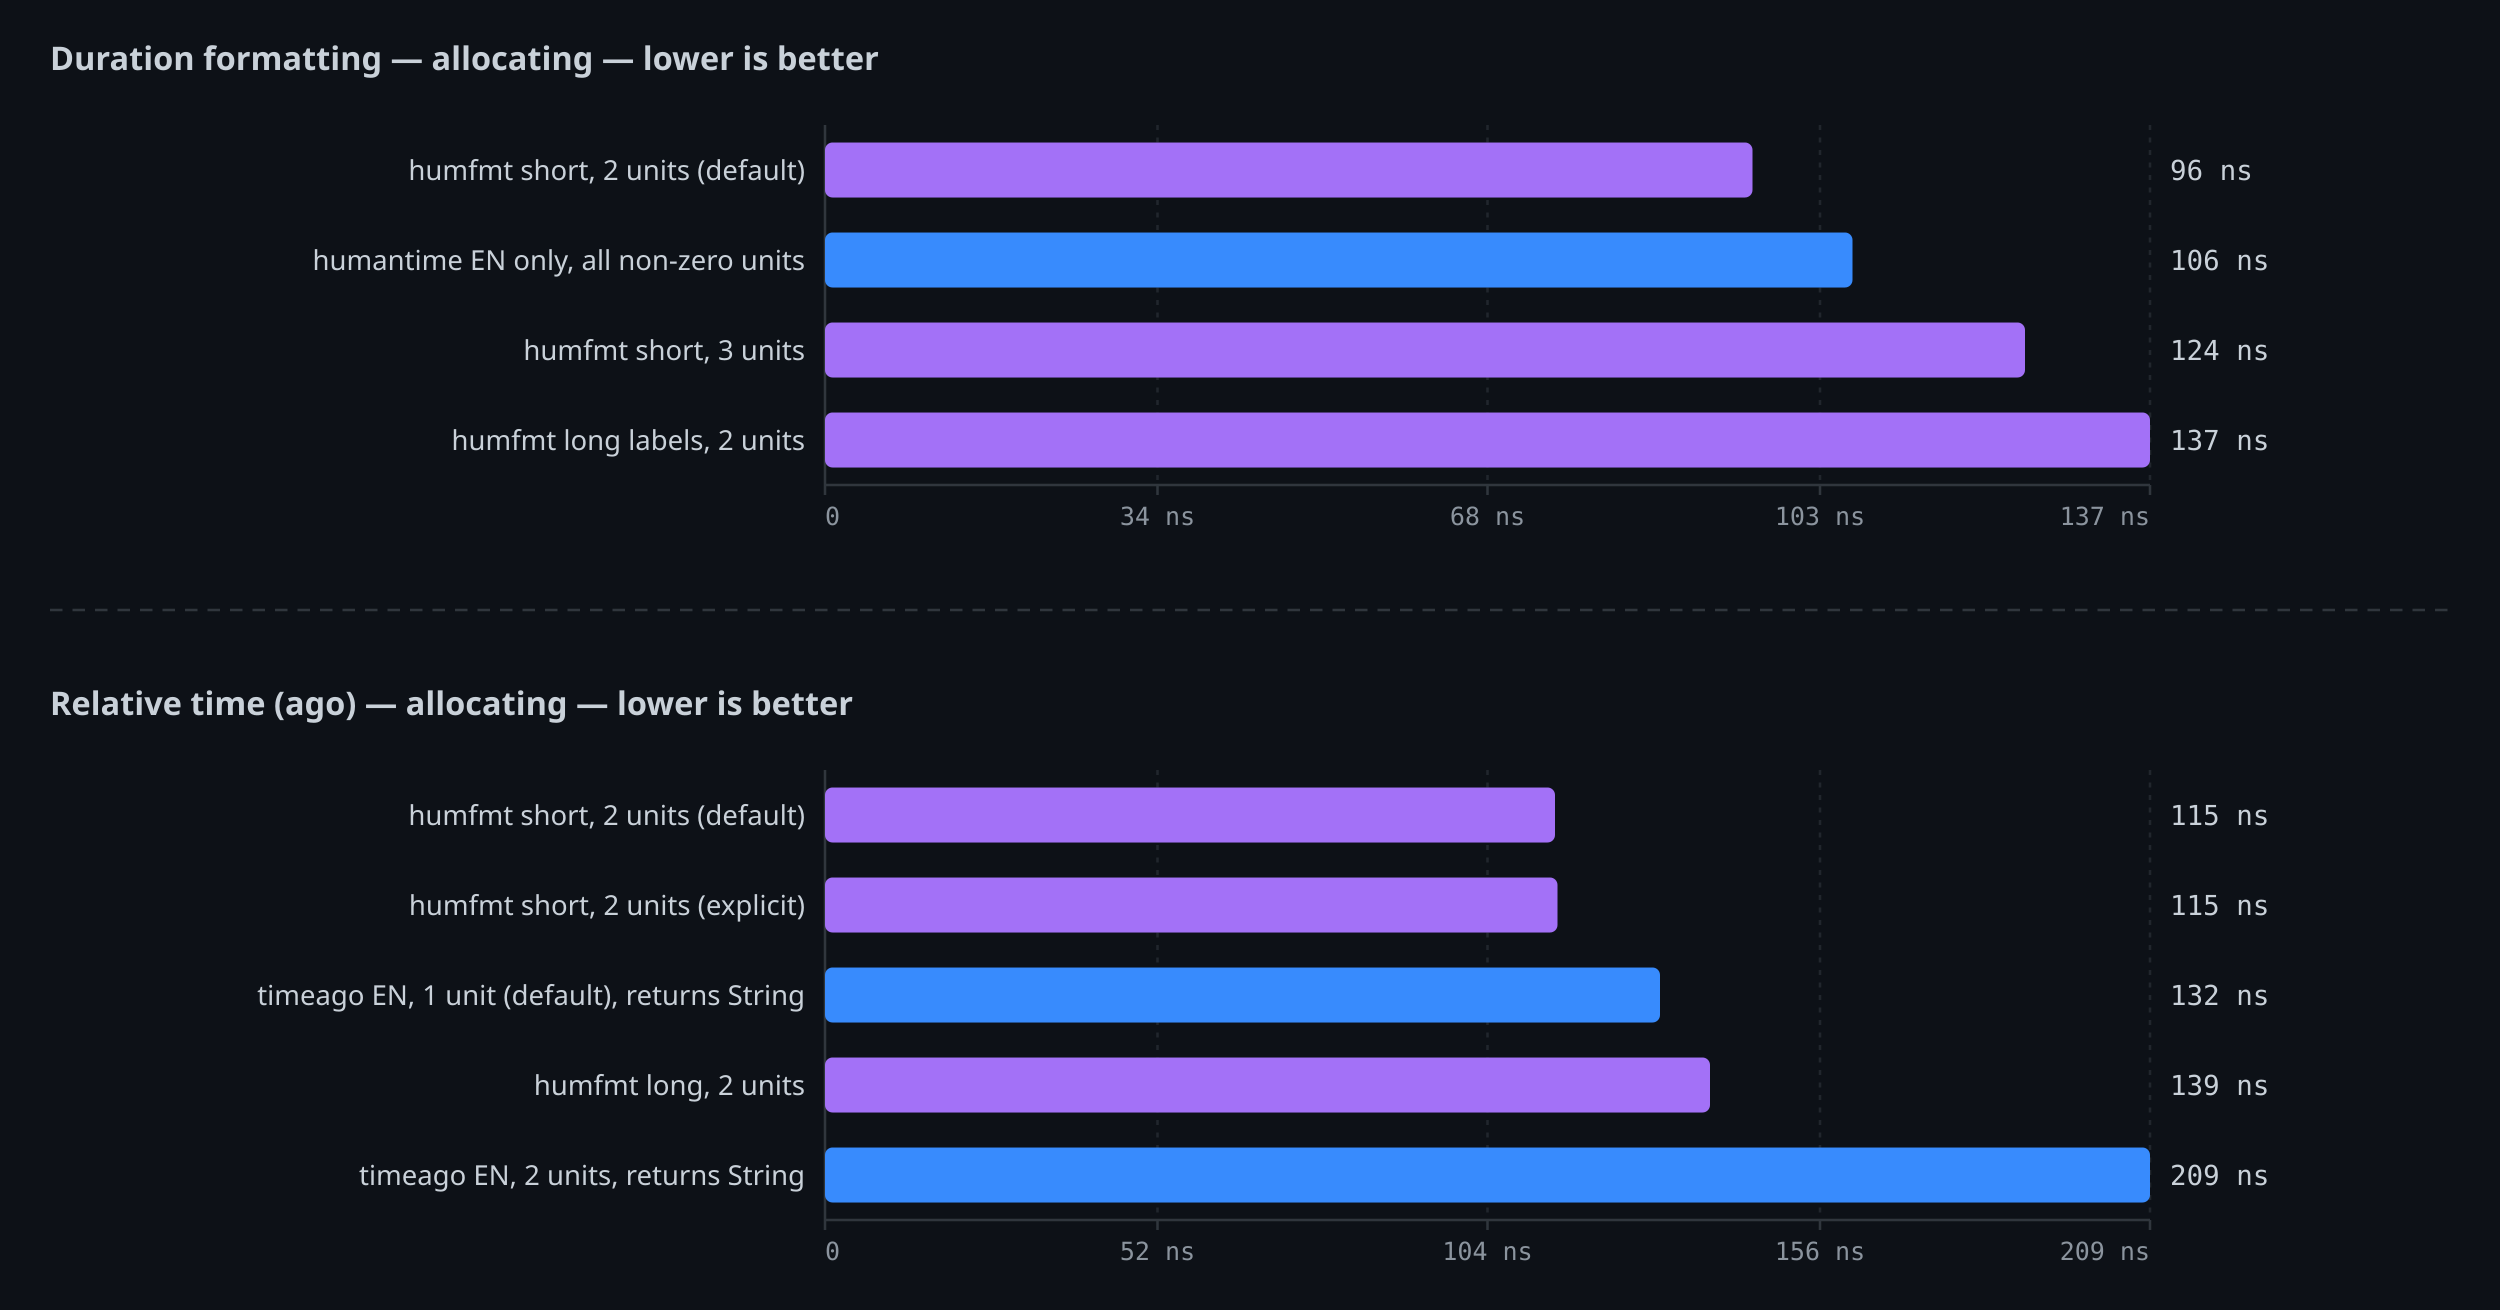
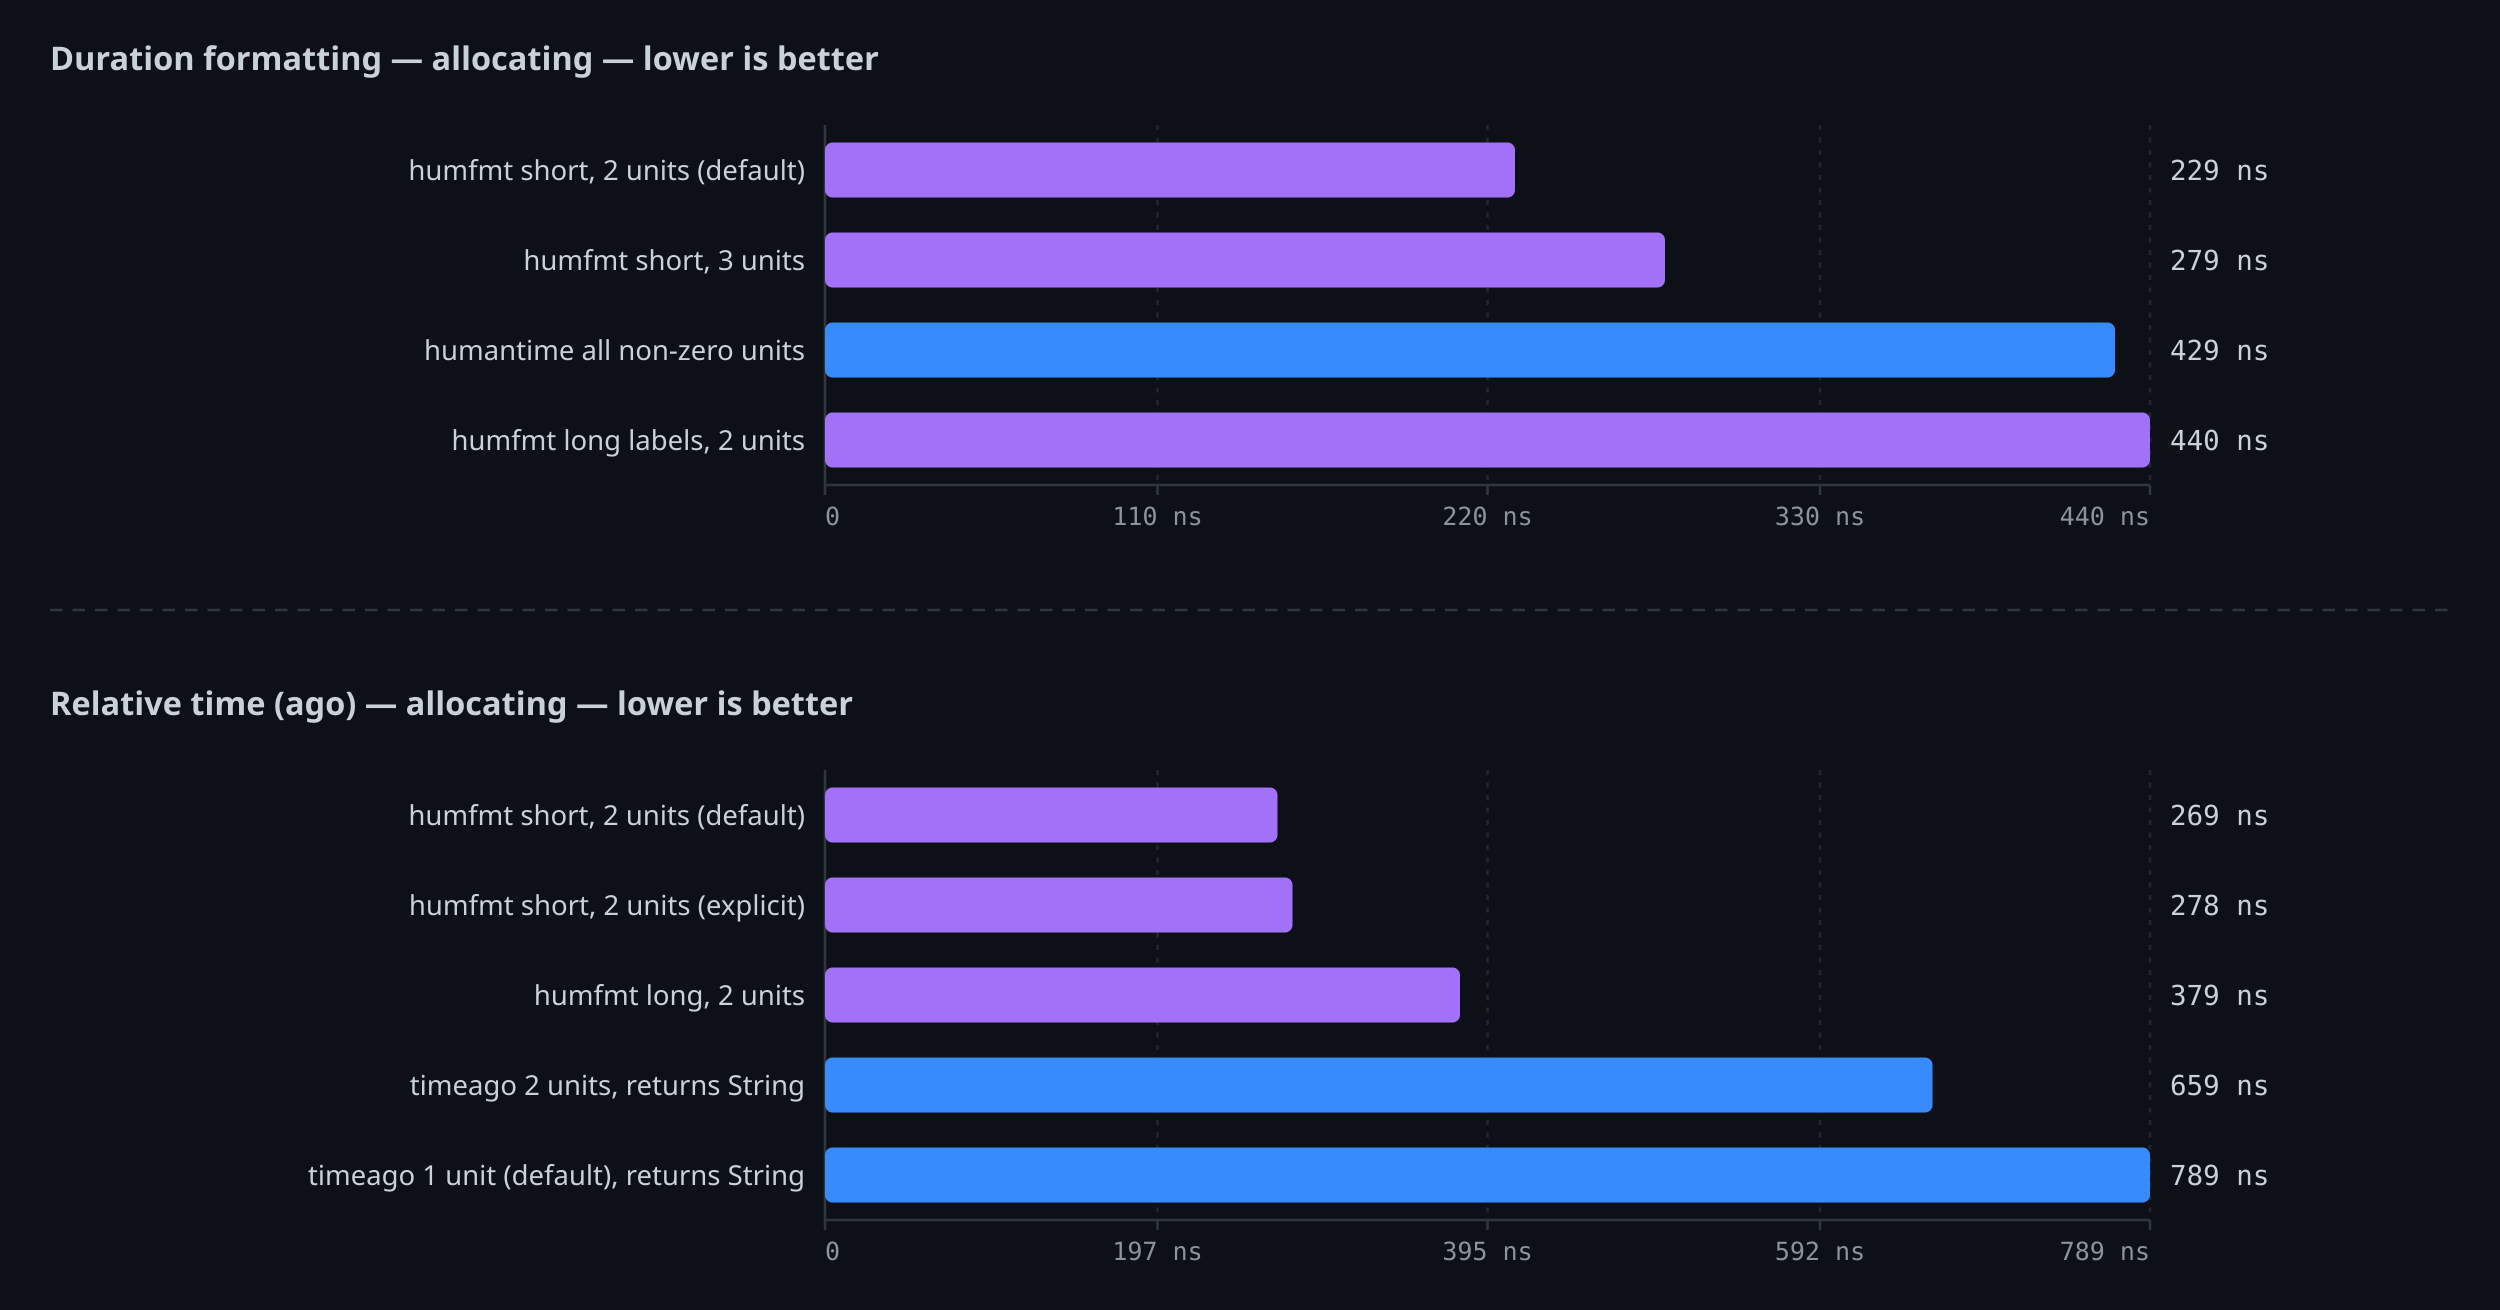
<svg xmlns="http://www.w3.org/2000/svg" width="1000" height="524" viewBox="0 0 1000 524">
  <rect width="100%" height="100%" fill="#0d1117" />
  <text x="20" y="28" fill="#c9d1d9" font-family="ui-sans-serif,system-ui,sans-serif" font-size="13" font-weight="600">Duration formatting — allocating — lower is better</text>
  <line x1="330" y1="50" x2="330" y2="194" stroke="#30363d" stroke-width="1" />
  <line x1="330" y1="194" x2="860" y2="194" stroke="#30363d" stroke-width="1" />
  <line x1="330" y1="194" x2="330" y2="198" stroke="#30363d" stroke-width="1" />
  <text x="330" y="210" fill="#8b949e" font-family="ui-monospace,monospace" font-size="10" text-anchor="start">0</text>
  <line x1="463" y1="50" x2="463" y2="194" stroke="#21262d" stroke-width="1" stroke-dasharray="2 3" />
  <line x1="463" y1="194" x2="463" y2="198" stroke="#30363d" stroke-width="1" />
-   <text x="463" y="210" fill="#8b949e" font-family="ui-monospace,monospace" font-size="10" text-anchor="middle">34 ns</text>
+   <text x="463" y="210" fill="#8b949e" font-family="ui-monospace,monospace" font-size="10" text-anchor="middle">110 ns</text>
  <line x1="595" y1="50" x2="595" y2="194" stroke="#21262d" stroke-width="1" stroke-dasharray="2 3" />
  <line x1="595" y1="194" x2="595" y2="198" stroke="#30363d" stroke-width="1" />
-   <text x="595" y="210" fill="#8b949e" font-family="ui-monospace,monospace" font-size="10" text-anchor="middle">68 ns</text>
+   <text x="595" y="210" fill="#8b949e" font-family="ui-monospace,monospace" font-size="10" text-anchor="middle">220 ns</text>
  <line x1="728" y1="50" x2="728" y2="194" stroke="#21262d" stroke-width="1" stroke-dasharray="2 3" />
  <line x1="728" y1="194" x2="728" y2="198" stroke="#30363d" stroke-width="1" />
-   <text x="728" y="210" fill="#8b949e" font-family="ui-monospace,monospace" font-size="10" text-anchor="middle">103 ns</text>
+   <text x="728" y="210" fill="#8b949e" font-family="ui-monospace,monospace" font-size="10" text-anchor="middle">330 ns</text>
  <line x1="860" y1="50" x2="860" y2="194" stroke="#21262d" stroke-width="1" stroke-dasharray="2 3" />
  <line x1="860" y1="194" x2="860" y2="198" stroke="#30363d" stroke-width="1" />
-   <text x="860" y="210" fill="#8b949e" font-family="ui-monospace,monospace" font-size="10" text-anchor="end">137 ns</text>
-   <rect x="330" y="57" width="371" height="22" fill="#a371f7" rx="3" />
+   <text x="860" y="210" fill="#8b949e" font-family="ui-monospace,monospace" font-size="10" text-anchor="end">440 ns</text>
+   <rect x="330" y="57" width="276" height="22" fill="#a371f7" rx="3" />
  <text x="322" y="72" fill="#c9d1d9" font-family="ui-sans-serif,system-ui,sans-serif" font-size="11" text-anchor="end">humfmt  short, 2 units (default)</text>
-   <text x="868" y="72" fill="#c9d1d9" font-family="ui-monospace,monospace" font-size="11">96 ns</text>
-   <rect x="330" y="93" width="411" height="22" fill="#388bfd" rx="3" />
-   <text x="322" y="108" fill="#c9d1d9" font-family="ui-sans-serif,system-ui,sans-serif" font-size="11" text-anchor="end">humantime  EN only, all non-zero units</text>
-   <text x="868" y="108" fill="#c9d1d9" font-family="ui-monospace,monospace" font-size="11">106 ns</text>
-   <rect x="330" y="129" width="480" height="22" fill="#a371f7" rx="3" />
-   <text x="322" y="144" fill="#c9d1d9" font-family="ui-sans-serif,system-ui,sans-serif" font-size="11" text-anchor="end">humfmt  short, 3 units</text>
-   <text x="868" y="144" fill="#c9d1d9" font-family="ui-monospace,monospace" font-size="11">124 ns</text>
+   <text x="868" y="72" fill="#c9d1d9" font-family="ui-monospace,monospace" font-size="11">229 ns</text>
+   <rect x="330" y="93" width="336" height="22" fill="#a371f7" rx="3" />
+   <text x="322" y="108" fill="#c9d1d9" font-family="ui-sans-serif,system-ui,sans-serif" font-size="11" text-anchor="end">humfmt  short, 3 units</text>
+   <text x="868" y="108" fill="#c9d1d9" font-family="ui-monospace,monospace" font-size="11">279 ns</text>
+   <rect x="330" y="129" width="516" height="22" fill="#388bfd" rx="3" />
+   <text x="322" y="144" fill="#c9d1d9" font-family="ui-sans-serif,system-ui,sans-serif" font-size="11" text-anchor="end">humantime  all non-zero units</text>
+   <text x="868" y="144" fill="#c9d1d9" font-family="ui-monospace,monospace" font-size="11">429 ns</text>
  <rect x="330" y="165" width="530" height="22" fill="#a371f7" rx="3" />
  <text x="322" y="180" fill="#c9d1d9" font-family="ui-sans-serif,system-ui,sans-serif" font-size="11" text-anchor="end">humfmt  long labels, 2 units</text>
-   <text x="868" y="180" fill="#c9d1d9" font-family="ui-monospace,monospace" font-size="11">137 ns</text>
+   <text x="868" y="180" fill="#c9d1d9" font-family="ui-monospace,monospace" font-size="11">440 ns</text>
  <line x1="20" y1="244" x2="980" y2="244" stroke="#30363d" stroke-width="1" stroke-dasharray="5 4" />
  <text x="20" y="286" fill="#c9d1d9" font-family="ui-sans-serif,system-ui,sans-serif" font-size="13" font-weight="600">Relative time (ago) — allocating — lower is better</text>
  <line x1="330" y1="308" x2="330" y2="488" stroke="#30363d" stroke-width="1" />
  <line x1="330" y1="488" x2="860" y2="488" stroke="#30363d" stroke-width="1" />
  <line x1="330" y1="488" x2="330" y2="492" stroke="#30363d" stroke-width="1" />
  <text x="330" y="504" fill="#8b949e" font-family="ui-monospace,monospace" font-size="10" text-anchor="start">0</text>
  <line x1="463" y1="308" x2="463" y2="488" stroke="#21262d" stroke-width="1" stroke-dasharray="2 3" />
  <line x1="463" y1="488" x2="463" y2="492" stroke="#30363d" stroke-width="1" />
-   <text x="463" y="504" fill="#8b949e" font-family="ui-monospace,monospace" font-size="10" text-anchor="middle">52 ns</text>
+   <text x="463" y="504" fill="#8b949e" font-family="ui-monospace,monospace" font-size="10" text-anchor="middle">197 ns</text>
  <line x1="595" y1="308" x2="595" y2="488" stroke="#21262d" stroke-width="1" stroke-dasharray="2 3" />
  <line x1="595" y1="488" x2="595" y2="492" stroke="#30363d" stroke-width="1" />
-   <text x="595" y="504" fill="#8b949e" font-family="ui-monospace,monospace" font-size="10" text-anchor="middle">104 ns</text>
+   <text x="595" y="504" fill="#8b949e" font-family="ui-monospace,monospace" font-size="10" text-anchor="middle">395 ns</text>
  <line x1="728" y1="308" x2="728" y2="488" stroke="#21262d" stroke-width="1" stroke-dasharray="2 3" />
  <line x1="728" y1="488" x2="728" y2="492" stroke="#30363d" stroke-width="1" />
-   <text x="728" y="504" fill="#8b949e" font-family="ui-monospace,monospace" font-size="10" text-anchor="middle">156 ns</text>
+   <text x="728" y="504" fill="#8b949e" font-family="ui-monospace,monospace" font-size="10" text-anchor="middle">592 ns</text>
  <line x1="860" y1="308" x2="860" y2="488" stroke="#21262d" stroke-width="1" stroke-dasharray="2 3" />
  <line x1="860" y1="488" x2="860" y2="492" stroke="#30363d" stroke-width="1" />
-   <text x="860" y="504" fill="#8b949e" font-family="ui-monospace,monospace" font-size="10" text-anchor="end">209 ns</text>
-   <rect x="330" y="315" width="292" height="22" fill="#a371f7" rx="3" />
+   <text x="860" y="504" fill="#8b949e" font-family="ui-monospace,monospace" font-size="10" text-anchor="end">789 ns</text>
+   <rect x="330" y="315" width="181" height="22" fill="#a371f7" rx="3" />
  <text x="322" y="330" fill="#c9d1d9" font-family="ui-sans-serif,system-ui,sans-serif" font-size="11" text-anchor="end">humfmt  short, 2 units (default)</text>
-   <text x="868" y="330" fill="#c9d1d9" font-family="ui-monospace,monospace" font-size="11">115 ns</text>
-   <rect x="330" y="351" width="293" height="22" fill="#a371f7" rx="3" />
+   <text x="868" y="330" fill="#c9d1d9" font-family="ui-monospace,monospace" font-size="11">269 ns</text>
+   <rect x="330" y="351" width="187" height="22" fill="#a371f7" rx="3" />
  <text x="322" y="366" fill="#c9d1d9" font-family="ui-sans-serif,system-ui,sans-serif" font-size="11" text-anchor="end">humfmt  short, 2 units (explicit)</text>
-   <text x="868" y="366" fill="#c9d1d9" font-family="ui-monospace,monospace" font-size="11">115 ns</text>
-   <rect x="330" y="387" width="334" height="22" fill="#388bfd" rx="3" />
-   <text x="322" y="402" fill="#c9d1d9" font-family="ui-sans-serif,system-ui,sans-serif" font-size="11" text-anchor="end">timeago  EN, 1 unit (default), returns String</text>
-   <text x="868" y="402" fill="#c9d1d9" font-family="ui-monospace,monospace" font-size="11">132 ns</text>
-   <rect x="330" y="423" width="354" height="22" fill="#a371f7" rx="3" />
-   <text x="322" y="438" fill="#c9d1d9" font-family="ui-sans-serif,system-ui,sans-serif" font-size="11" text-anchor="end">humfmt  long, 2 units</text>
-   <text x="868" y="438" fill="#c9d1d9" font-family="ui-monospace,monospace" font-size="11">139 ns</text>
+   <text x="868" y="366" fill="#c9d1d9" font-family="ui-monospace,monospace" font-size="11">278 ns</text>
+   <rect x="330" y="387" width="254" height="22" fill="#a371f7" rx="3" />
+   <text x="322" y="402" fill="#c9d1d9" font-family="ui-sans-serif,system-ui,sans-serif" font-size="11" text-anchor="end">humfmt  long, 2 units</text>
+   <text x="868" y="402" fill="#c9d1d9" font-family="ui-monospace,monospace" font-size="11">379 ns</text>
+   <rect x="330" y="423" width="443" height="22" fill="#388bfd" rx="3" />
+   <text x="322" y="438" fill="#c9d1d9" font-family="ui-sans-serif,system-ui,sans-serif" font-size="11" text-anchor="end">timeago  2 units, returns String</text>
+   <text x="868" y="438" fill="#c9d1d9" font-family="ui-monospace,monospace" font-size="11">659 ns</text>
  <rect x="330" y="459" width="530" height="22" fill="#388bfd" rx="3" />
-   <text x="322" y="474" fill="#c9d1d9" font-family="ui-sans-serif,system-ui,sans-serif" font-size="11" text-anchor="end">timeago  EN, 2 units, returns String</text>
-   <text x="868" y="474" fill="#c9d1d9" font-family="ui-monospace,monospace" font-size="11">209 ns</text>
+   <text x="322" y="474" fill="#c9d1d9" font-family="ui-sans-serif,system-ui,sans-serif" font-size="11" text-anchor="end">timeago  1 unit (default), returns String</text>
+   <text x="868" y="474" fill="#c9d1d9" font-family="ui-monospace,monospace" font-size="11">789 ns</text>
</svg>
